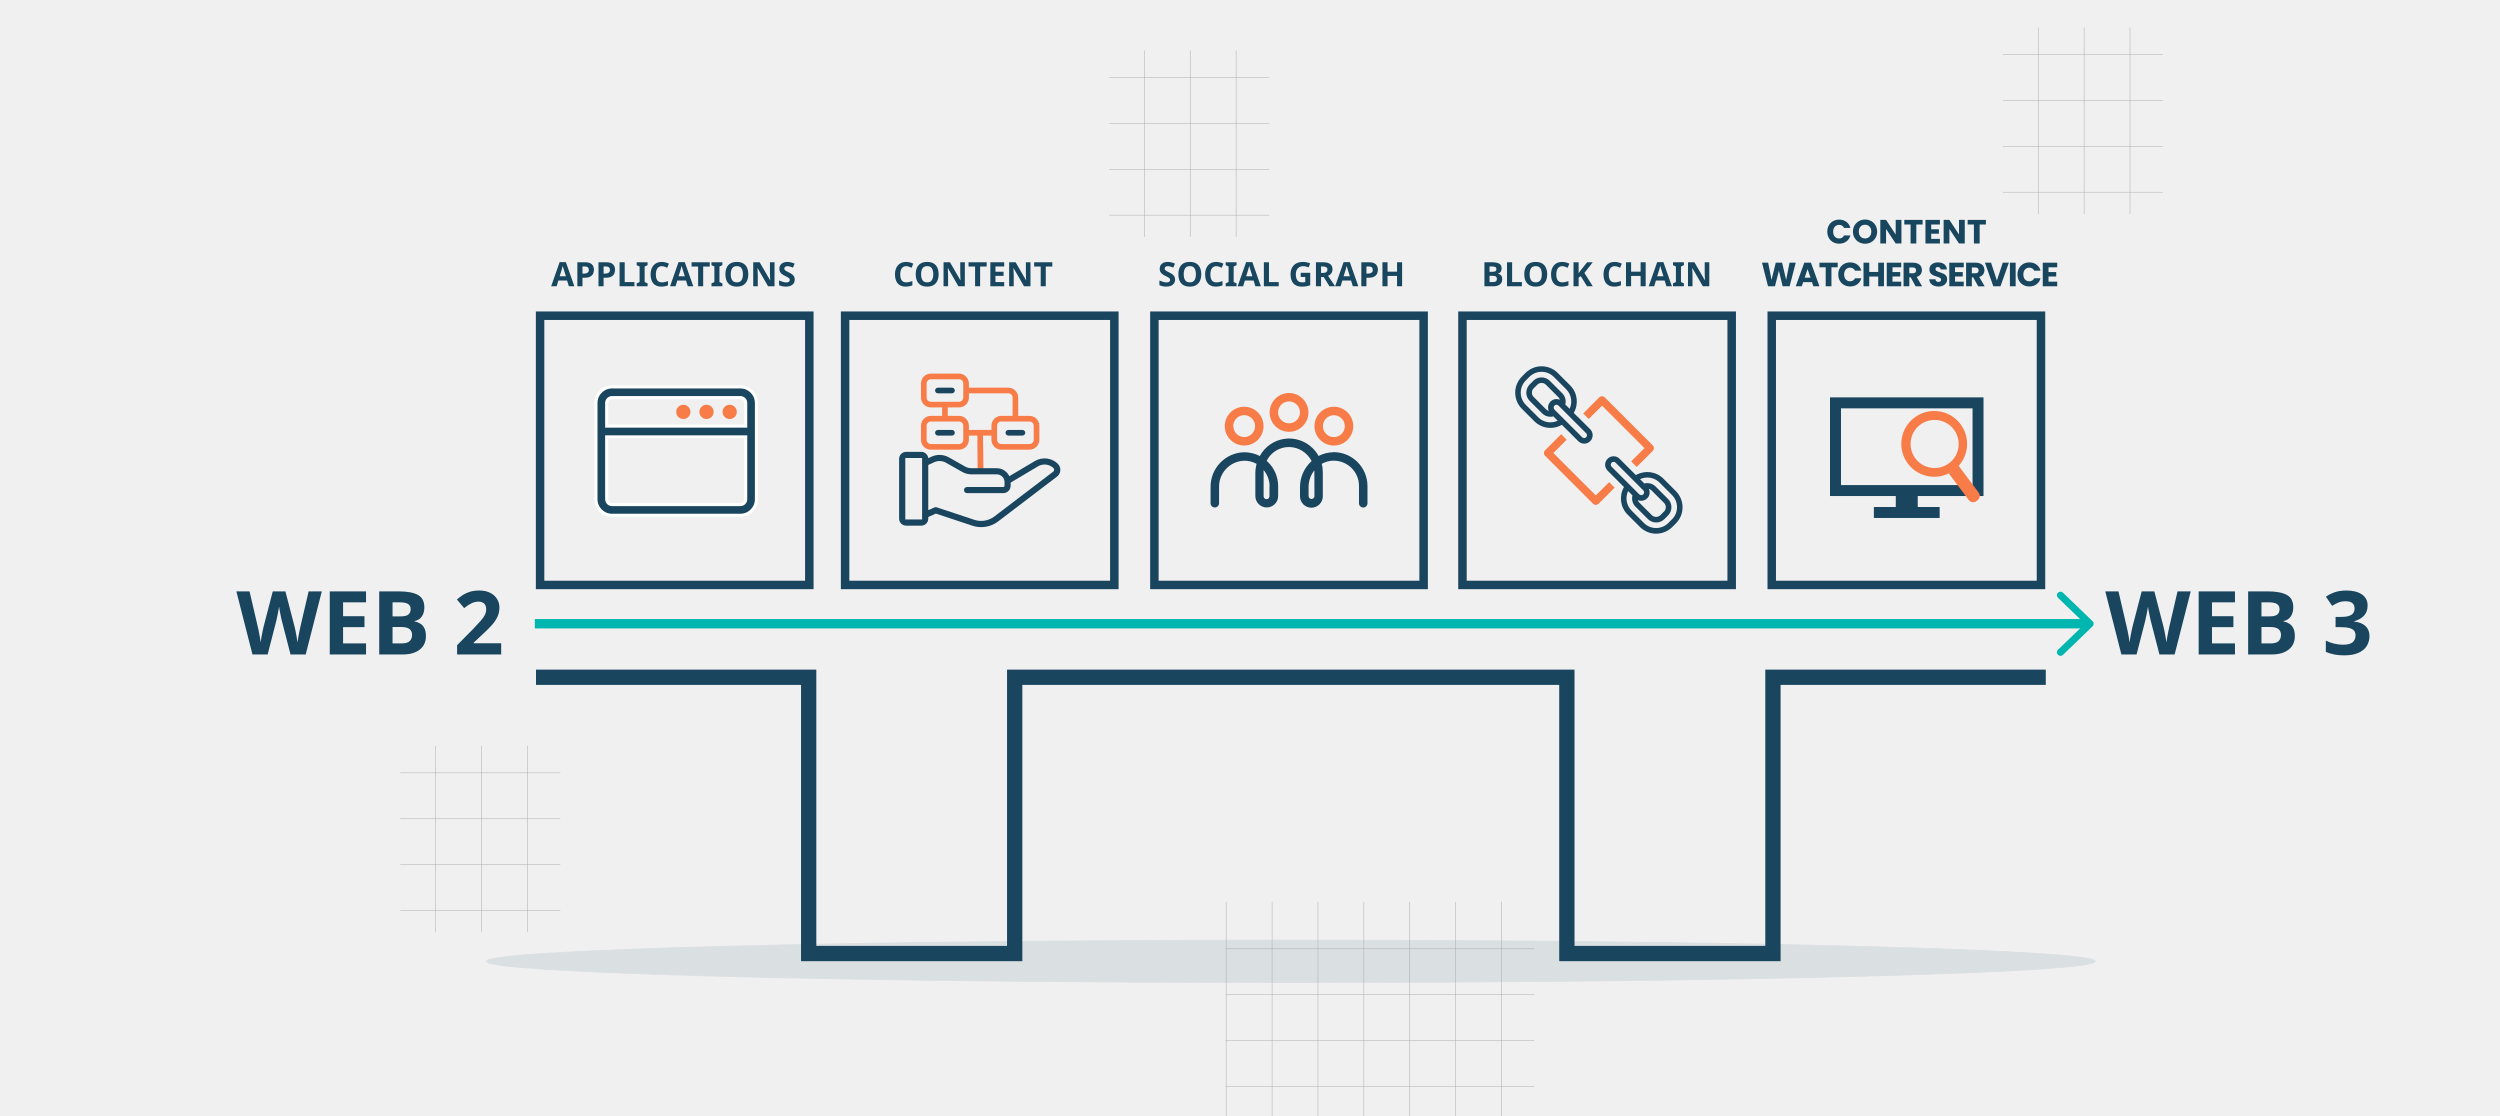
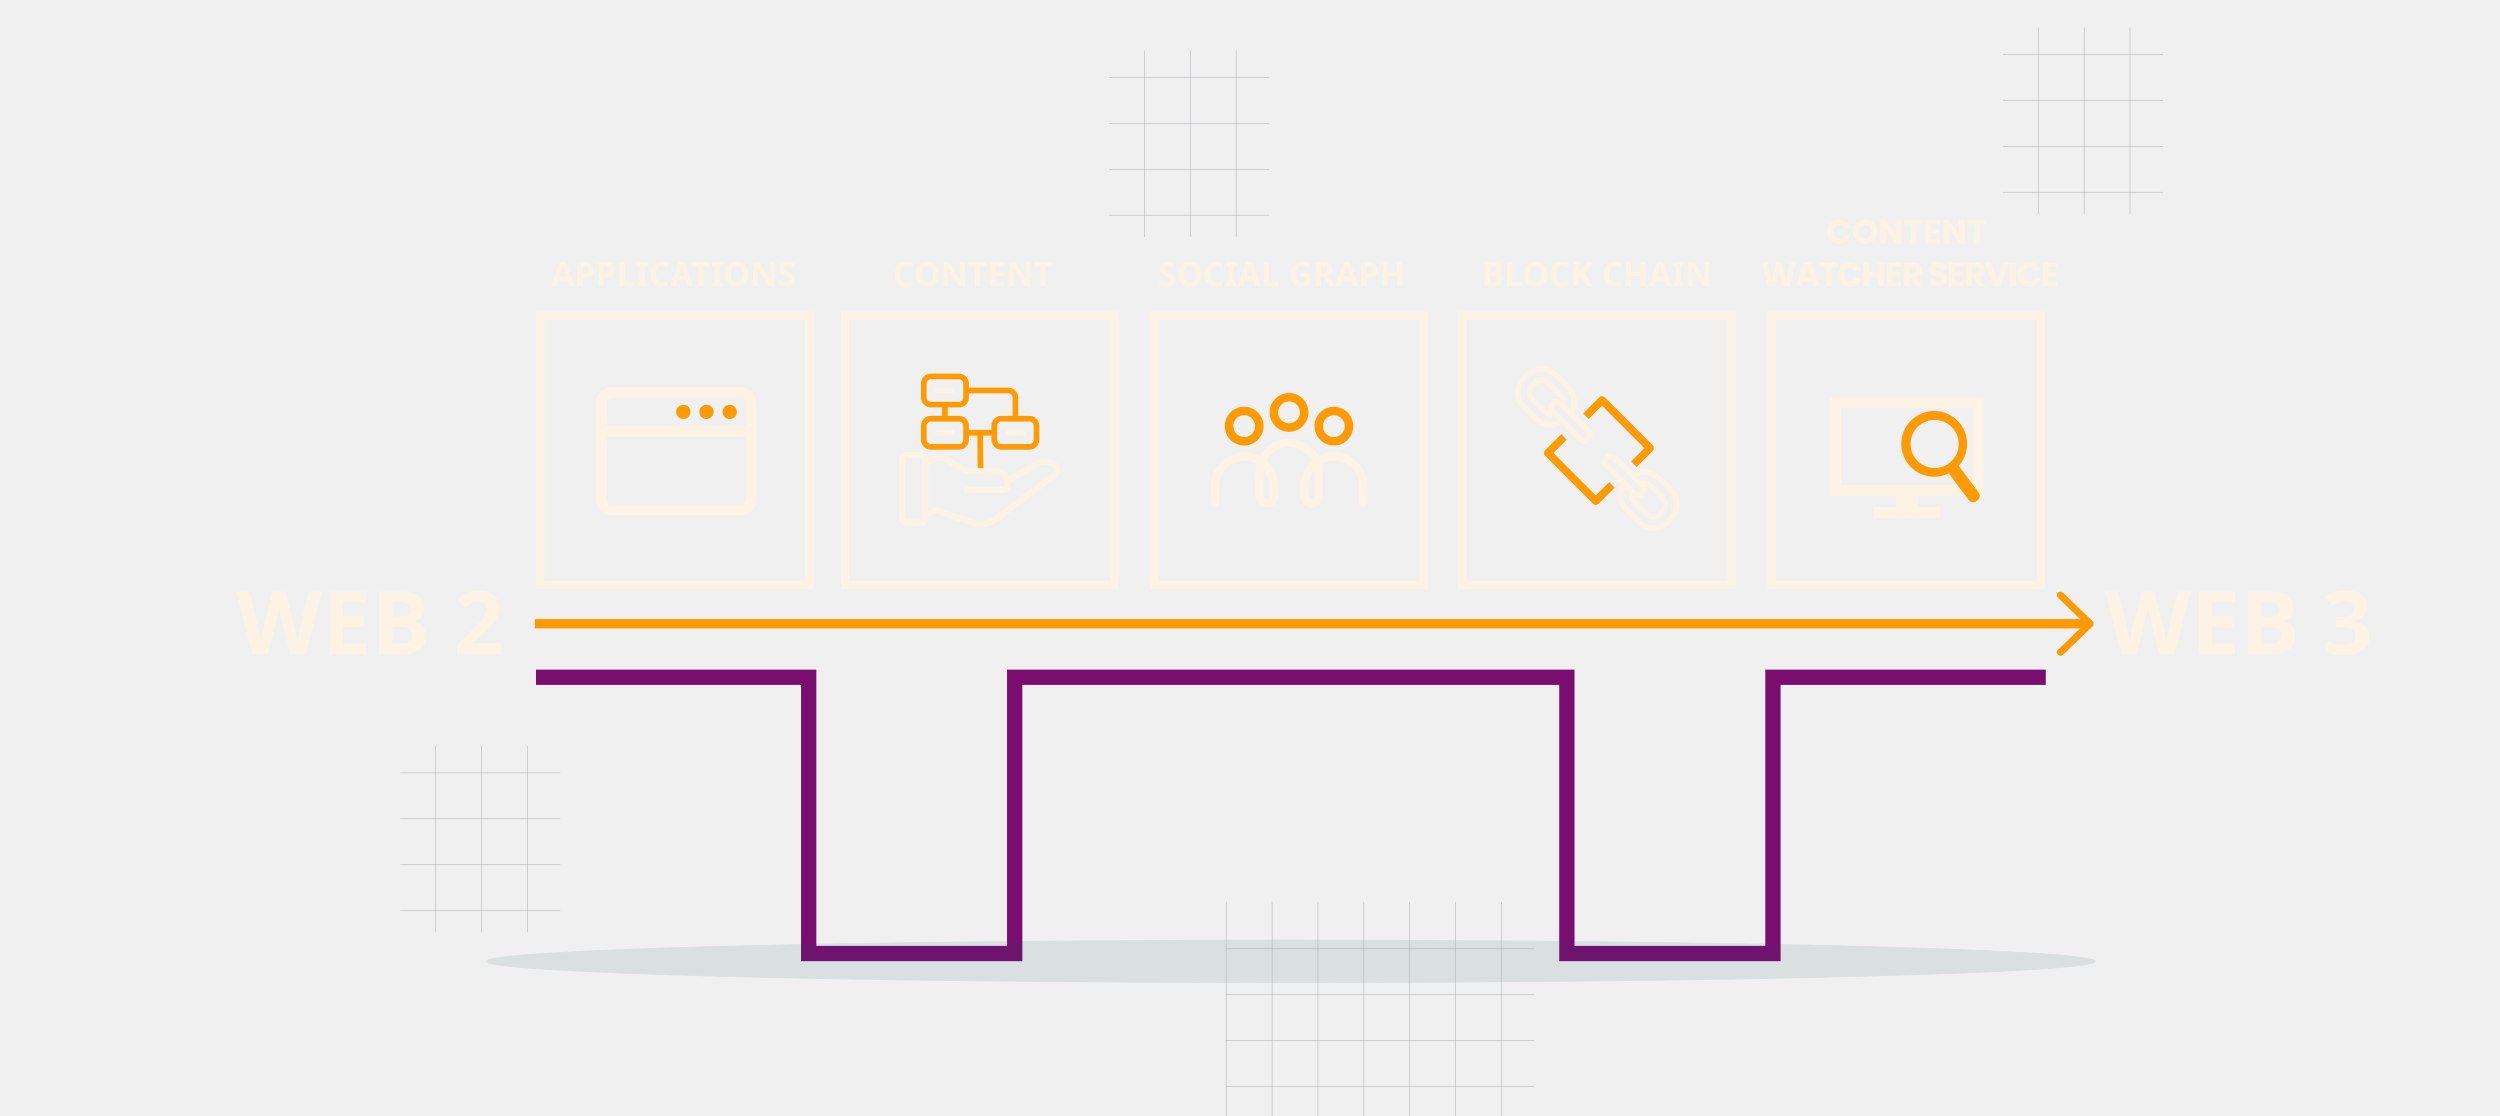
<svg xmlns="http://www.w3.org/2000/svg" viewBox="0 0 818 365">
-   <text fill="#18465e" font-family="Poppins-Bold, Poppins" font-size="11" font-weight="700" transform="translate(180.34 93.67)">
-     <tspan x="0" y="0">APPLICATIONS</tspan>
+   <style>.A,.H,.I{isolation:isolate}.M{fill:#fcf3e4}.N{opacity:.8}.O{fill:#a7a9ac}.P{font-family:Poppins-Bold,Poppins}.Q{font-weight:700}.R{fill:#ff9a02}.S{font-size:11px}</style>
+   <text class="A M P Q S">
+     <tspan x="180.34" y="93.67">APPLICATIONS</tspan>
+     <tspan x="292.2" y="93.67">CONTENT</tspan>
  </text>
-   <text fill="#18465e" font-family="Poppins-Bold, Poppins" font-size="11" font-weight="700" transform="translate(292.2 93.67)">
-     <tspan x="0" y="0">CONTENT</tspan>
+   <path d="M266.2 192.78h-90.87v-90.87h90.87v90.87zm-88.1-2.77h85.32v-85.32H178.1v85.32zm289.1 2.77h-90.87v-90.87h90.87v90.87zm-88.1-2.77h85.32v-85.32H379.1v85.32z" class="M" />
+   <path d="M428.12 134.94c0-2.57-1.55-4.89-3.92-5.87s-5.11-.44-6.92 1.38a6.35 6.35 0 0 0-1.38 6.92 6.34 6.34 0 0 0 5.87 3.92c3.51 0 6.35-2.85 6.35-6.35h0zm-9.93 0c0-1.45.87-2.75 2.21-3.31a3.57 3.57 0 0 1 4.67 4.67c-.55 1.34-1.86 2.21-3.31 2.21-1.97 0-3.57-1.61-3.58-3.58h.01zm18.19 10.85c2.58.02 4.91-1.51 5.91-3.89 1-2.37.47-5.11-1.34-6.94a6.35 6.35 0 1 0-4.56 10.83h-.01zm0-9.93a3.58 3.58 0 0 1 2.61 6.09c-1.02 1.04-2.56 1.35-3.91.8-1.34-.55-2.22-1.86-2.22-3.31a3.59 3.59 0 0 1 3.52-3.58h0zm-22.94 3.57c0-2.57-1.55-4.89-3.92-5.87s-5.11-.44-6.92 1.38a6.35 6.35 0 0 0-1.38 6.92c.98 2.37 3.3 3.92 5.87 3.92 3.51 0 6.35-2.85 6.35-6.35h0zm-9.93 0c0-1.45.87-2.75 2.21-3.31 1.34-.55 2.87-.25 3.9.78a3.57 3.57 0 0 1 .77 3.9c-.55 1.34-1.86 2.21-3.31 2.21a3.59 3.59 0 0 1-3.52-3.58h-.06.01z" class="R" />
+   <g class="M">
+     <path d="M436.18 147.98a10.56 10.56 0 0 0-4.74 1.22 10.65 10.65 0 0 0-1.93-2.55c-2.44-2.42-5.89-3.55-9.29-3.05s-6.37 2.58-8.01 5.6a11.21 11.21 0 0 0-5.27-1.22c-2.93.11-5.7 1.35-7.73 3.48-2.02 2.12-3.14 4.95-3.11 7.88v5.31c0 .77.62 1.39 1.39 1.39s1.39-.62 1.39-1.39v-5.31c-.07-4.59 3.53-8.39 8.12-8.59 1.46-.04 2.89.32 4.16 1.03a11.75 11.75 0 0 0-.41 3.06v7.47a3.73 3.73 0 1 0 7.46 0v-3.29c-.01-2.97-1.23-5.82-3.37-7.88l-.39-.36c1.18-2.36 3.42-4 6.02-4.41s5.24.46 7.09 2.33c.65.63 1.19 1.36 1.6 2.17-2.43 2.18-3.81 5.29-3.8 8.55v2.97h0a3.73 3.73 0 1 0 7.46 0v-7.85a10.79 10.79 0 0 0-.35-2.77 8.05 8.05 0 0 1 3.77-1.04 8.3 8.3 0 0 1 5.95 2.37c1.59 1.55 2.48 3.68 2.47 5.9v5.67c0 .77.62 1.39 1.39 1.39s1.39-.62 1.39-1.39v-5.63c0-2.97-1.19-5.81-3.31-7.9-2.11-2.09-4.97-3.24-7.94-3.2v.06-.02zm-20.81 11.1v3.29a.96.96 0 0 1-1.92 0v-8.56c1.24 1.46 1.94 3.3 1.96 5.22l-.04.06h0zm14.72 3.23a.96.96 0 0 1-1.92 0v-2.97a8.75 8.75 0 0 1 1.89-5.44v.62l.03 7.78h0z" />
+     <use href="#B" />
+     <use href="#B" x="-23.05" />
+     <use href="#B" x="-23.05" y="-13.83" />
+   </g>
+   <path d="M336.85 136.07h-3.69v-5.99c0-1.78-1.45-3.23-3.23-3.23h-12.91v-1.38c0-1.78-1.45-3.23-3.23-3.23h-9.22c-1.78 0-3.23 1.45-3.23 3.23v4.61c0 1.78 1.45 3.23 3.23 3.23h3.69v2.76h-3.69c-1.78 0-3.23 1.45-3.23 3.23v4.61c0 1.78 1.45 3.23 3.23 3.23h9.22c1.78 0 3.23-1.45 3.23-3.23v-1.38h2.77l.08 10.85h1.9l-.13-10.85h2.76v1.38c0 1.78 1.45 3.23 3.23 3.23h9.22c1.78 0 3.23-1.45 3.23-3.23v-4.61c0-1.78-1.45-3.23-3.23-3.23h0zm-21.67 3.23v4.61c0 .76-.62 1.38-1.38 1.38h-9.22c-.76 0-1.38-.62-1.38-1.38v-4.61c0-.76.62-1.38 1.38-1.38h9.22c.76 0 1.38.62 1.38 1.38zm0-9.22c0 .76-.62 1.38-1.38 1.38h-9.22c-.76 0-1.38-.62-1.38-1.38v-4.61c0-.76.62-1.38 1.38-1.38h9.22c.76 0 1.38.62 1.38 1.38v4.61zm-1.38 5.99h-3.69v-2.76h3.69c1.78 0 3.23-1.45 3.23-3.23v-1.38h12.91c.76 0 1.38.62 1.38 1.38v5.99h-3.69c-1.78 0-3.23 1.45-3.23 3.23v1.38h-7.38v-1.38c0-1.78-1.45-3.23-3.23-3.23h.01zm12.45 3.23c0-.76.62-1.38 1.38-1.38h9.22c.76 0 1.38.62 1.38 1.38v4.61c0 .76-.62 1.38-1.38 1.38h-9.22c-.76 0-1.38-.62-1.38-1.38v-4.61z" class="R" />
+   <path d="M346.08 151.7h0c-2.01-1.92-5.08-2.26-7.47-.85l-8.35 4.96-.13-.24c-.8-1.46-2.33-2.37-3.99-2.37h-8.26c-.73 0-1.46-.19-2.1-.55l-5.28-2.99a6.28 6.28 0 0 0-5.72-.23l-1.05.49-.07-.31c-.24-1.04-1.15-1.76-2.21-1.76h-4.98c-1.25 0-2.28 1.02-2.28 2.28v19.58c0 1.25 1.02 2.28 2.28 2.28h4.98c1.25 0 2.28-1.02 2.28-2.28v-.55l2.49-1.11 12 3.98c.91.3 1.86.45 2.8.45 1.97 0 3.94-.63 5.52-1.83l19.32-14.71a2.77 2.77 0 0 0 1.09-2.05c.04-.81-.27-1.6-.86-2.16v-.03zm-1.23 2.88l-.22-.27-19.32 14.71c-1.81 1.38-4.29 1.8-6.46 1.08l-12.37-4.11c-.11-.04-.21-.05-.32-.05a1.06 1.06 0 0 0-.42.09l-2.01.9v-14.79l1.91-.89c1.24-.58 2.69-.52 3.88.15l5.28 2.99a6.26 6.26 0 0 0 3.09.82h8.26c1.4 0 2.53 1.14 2.53 2.53v1.19c0 .23-.19.42-.42.42h-11.84c-.55 0-1.01.45-1.01 1s.45 1.01 1.01 1.01h11.83c1.34 0 2.43-1.09 2.43-2.43v-1.02l8.96-5.33c1.61-.96 3.69-.73 5.05.57.17.16.25.38.23.61-.01.2-.12.41-.29.54l.22.27h0zm-43.14-4.73v20.11h-5.5v-20.11h5.5zM366 192.78h-90.87v-90.87H366v90.87zm-88.1-2.77h85.32v-85.32H277.9v85.32zm391.3 2.77h-90.87v-90.87h90.87v90.87zm-88.1-2.77h85.32v-85.32H581.1v85.32zm-13.1 2.77h-90.87v-90.87H568v90.87zm-88.1-2.77h85.32v-85.32H479.9v85.32h0z" class="M" />
+   <g class="R">
+     <use href="#C" />
+     <path d="M225.92,134.77c0,1.29-1.04,2.33-2.33,2.33s-2.33-1.04-2.33-2.33,1.04-2.33,2.33-2.33,2.33,1.04,2.33,2.33Z" />
+     <use href="#C" x="7.58" />
+   </g>
+   <path d="M200.25 126.6a5.25 5.25 0 0 0-5.25 5.25v31.5a5.25 5.25 0 0 0 5.25 5.25h42a5.25 5.25 0 0 0 5.25-5.25v-31.5a5.25 5.25 0 0 0-5.25-5.25h-42zm-1.75 5.25c0-.97.78-1.75 1.75-1.75h42c.97 0 1.75.78 1.75 1.75v7.58h-45.5v-7.58zm45.5 11.08v20.42c0 .97-.78 1.75-1.75 1.75h-42c-.97 0-1.75-.78-1.75-1.75v-20.42H244z" fill-rule="evenodd" class="M" />
+   <path d="M508.26,148.23l4.35-4.35-1.81-1.81-5.25,5.26c-.24.24-.38.56-.38.9s.14.66.38.9l15.69,15.69c.24.24.57.38.91.38s.66-.14.91-.38l5.25-5.25-1.81-1.81-4.35,4.35-13.88-13.88h0Z" class="R" />
+   <path d="M516.35 136.53h0l-1.42-1.42c1.65-2.85 1.27-6.57-1.17-9.01l-4.07-4.07a7.47 7.47 0 0 0-10.55 0l-1.18 1.18a7.47 7.47 0 0 0 0 10.55l4.07 4.07c1.45 1.45 3.37 2.18 5.28 2.18 1.29 0 2.58-.34 3.74-1.01l1.42 1.42h0l1.44 1.43.37.37 2.13 2.13a2.74 2.74 0 1 0 3.9-3.9l-2.13-2.13-1.8-1.81-.03.02zm-13.04 0l-4.07-4.07a5.64 5.64 0 0 1 0-7.97l1.18-1.18c1.1-1.1 2.54-1.65 3.99-1.65s2.89.55 3.99 1.65l4.07 4.07c1.72 1.72 2.09 4.28 1.11 6.37l-1.42-1.41a3.91 3.91 0 0 0 .13-.97c0-1.02-.4-1.98-1.12-2.7l-4.07-4.07a3.82 3.82 0 0 0-5.4 0l-1.18 1.18a3.82 3.82 0 0 0 0 5.4l4.07 4.07c.74.74 1.72 1.12 2.7 1.12.33 0 .65-.05.97-.13l1.42 1.42c-2.09.97-4.65.61-6.37-1.11v-.02zm3.44-2.08a1.99 1.99 0 0 1-.86-.5l-4.07-4.07a1.99 1.99 0 0 1 0-2.82l1.18-1.18c.39-.39.9-.58 1.41-.58s1.02.19 1.41.58l4.07 4.07c.24.24.41.54.5.86a2.76 2.76 0 0 0-3.06.57 2.74 2.74 0 0 0-.81 1.95c0 .39.08.76.23 1.11h0zm12.24 7.3c.17.18.27.41.27.66s-.1.48-.27.66a.95.95 0 0 1-1.31 0l-9.06-9.06c-.17-.17-.27-.41-.27-.65s.1-.48.27-.66a.93.93 0 0 1 1.31 0l9.06 9.06h0zm9.95 15.25h0l1.42 1.42c-1.65 2.85-1.27 6.57 1.17 9.01l4.07 4.07a7.47 7.47 0 0 0 10.55 0l1.18-1.18a7.47 7.47 0 0 0 0-10.55l-4.07-4.07c-1.45-1.45-3.37-2.18-5.28-2.18-1.29 0-2.58.34-3.74 1.01l-1.42-1.42h0l-1.44-1.43-.37-.37-2.13-2.13a2.74 2.74 0 1 0-3.9 3.9l2.13 2.13 1.8 1.81.03-.02zm13.04 0l4.07 4.07a5.64 5.64 0 0 1 0 7.97l-1.18 1.18c-1.1 1.1-2.54 1.65-3.99 1.65s-2.89-.55-3.99-1.65l-4.07-4.07c-1.72-1.72-2.09-4.28-1.11-6.37l1.42 1.41a3.91 3.91 0 0 0-.13.97c0 1.02.4 1.98 1.12 2.7l4.07 4.07a3.82 3.82 0 0 0 5.4 0l1.18-1.18a3.82 3.82 0 0 0 0-5.4l-4.07-4.07c-.74-.74-1.72-1.12-2.7-1.12-.33 0-.65.05-.97.13l-1.42-1.42c2.09-.97 4.65-.61 6.37 1.11v.02zm-3.44 2.08a1.99 1.99 0 0 1 .86.5l4.07 4.07a1.99 1.99 0 0 1 0 2.82l-1.18 1.18c-.39.39-.9.58-1.41.58s-1.02-.19-1.41-.58l-4.07-4.07c-.24-.24-.41-.54-.5-.86a2.76 2.76 0 0 0 3.06-.57 2.74 2.74 0 0 0 .81-1.95c0-.39-.08-.76-.23-1.11h0zm-12.24-7.3c-.17-.18-.27-.41-.27-.66s.1-.48.27-.66a.95.95 0 0 1 1.31 0l9.06 9.06c.17.17.27.41.27.65s-.1.48-.27.66a.93.93 0 0 1-1.31 0l-9.06-9.06h0z" class="M" />
+   <g class="R">
+     <path d="M538.07 146.62l-4.35 4.35 1.81 1.81 5.25-5.26c.24-.24.38-.56.38-.9s-.14-.66-.38-.9l-15.69-15.69c-.24-.24-.57-.38-.91-.38s-.66.14-.91.38l-5.25 5.25 1.81 1.81 4.35-4.35 13.88 13.88h0zM675 193.92c-.46-.45-1.2-.43-1.65.03s-.43 1.2.03 1.65l7.61 7.33h-11.03v2.33h11.03l-7.61 7.33a1.15 1.15 0 0 0-.36.84c0 .31.11.58.33.81.45.46 1.19.48 1.65.03l9.69-9.33c.23-.22.36-.52.36-.84s-.13-.62-.36-.84l-9.69-9.33h0z" />
+     <path d="M175 202.56h507v3.06H175z" />
+   </g>
+   <path d="M175.38 221.6h89.22V312h67.41v-90.4h180.67V312h67.43v-90.4h89.27" fill="none" stroke-miterlimit="10" stroke="#790e70" stroke-width="5" />
+   <ellipse class="H" cx="422.38" cy="314.55" rx="263.24" ry="6.94" fill="#19455e" opacity=".1" stroke="#19455e" stroke-width=".25" />
+   <path d="M598.78 130.02v32.28h21.52v3.59h-7.17v3.59h21.52v-3.59h-7.17v-3.59H649v-32.28h-50.22zm3.59 3.59h43.05v25.11h-43.05v-25.11z" class="M" />
+   <g class="R">
+     <path d="M640.85,152.4l6.56,8.76c.6.8.43,1.93-.36,2.53l-.36.27c-.8.6-1.93.43-2.53-.36l-6.51-8.7" />
+     <path d="M622.35 142.96c1.26-5.81 6.99-9.5 12.8-8.24s9.5 6.99 8.24 12.8-6.99 9.5-12.8 8.24-9.5-6.99-8.24-12.8zm8.99 10c4.25.92 8.44-1.77 9.36-6.02s-1.77-8.44-6.02-9.36-8.44 1.77-9.36 6.02 1.77 8.44 6.02 9.36z" />
+   </g>
+   <text class="A M P Q S">
+     <tspan x="378.86" y="93.67">SOCIAL GRAPH</tspan>
+     <tspan x="484.72" y="93.67">BLOCK CHAIN</tspan>
  </text>
-   <path d="m266.2 192.78h-90.87v-90.87h90.87zm-88.1-2.77h85.32v-85.32h-85.32z" fill="#19455e" />
-   <path d="m467.2 192.78h-90.87v-90.87h90.87zm-88.1-2.77h85.32v-85.32h-85.32z" fill="#19455e" />
-   <path d="m428.12 134.94c0-2.57-1.55-4.89-3.92-5.87s-5.11-.44-6.92 1.38c-1.82 1.82-2.36 4.55-1.38 6.92.98 2.38 3.3 3.92 5.87 3.92 3.51 0 6.35-2.85 6.35-6.35zm-9.93 0c0-1.45.87-2.75 2.21-3.31s2.88-.25 3.9.77 1.33 2.56.77 3.9c-.55 1.34-1.86 2.21-3.31 2.21-1.97 0-3.57-1.61-3.58-3.58z" fill="#f77c47" />
-   <path d="m436.38 145.79c2.58.02 4.91-1.51 5.91-3.89 1-2.37.47-5.11-1.34-6.94s-4.55-2.38-6.93-1.4-3.93 3.3-3.93 5.88c0 3.49 2.81 6.32 6.3 6.35zm0-9.93c1.46-.02 2.77.83 3.35 2.17.57 1.34.28 2.88-.74 3.92s-2.56 1.35-3.91.8c-1.34-.55-2.22-1.86-2.22-3.31 0-1.95 1.57-3.54 3.52-3.58z" fill="#f77c47" />
-   <path d="m413.44 139.43c0-2.57-1.55-4.89-3.92-5.87s-5.11-.44-6.92 1.38c-1.82 1.82-2.36 4.55-1.38 6.92s3.3 3.92 5.87 3.92c3.51 0 6.35-2.85 6.35-6.35zm-9.93 0c0-1.45.87-2.75 2.21-3.31 1.34-.55 2.87-.25 3.9.78 1.02 1.02 1.33 2.56.77 3.9-.55 1.34-1.86 2.21-3.31 2.21-1.95-.04-3.52-1.63-3.52-3.58h-.06z" fill="#f77c47" />
-   <path d="m436.18 147.98c-1.66.03-3.28.45-4.74 1.22-.51-.94-1.16-1.8-1.93-2.55-2.44-2.42-5.89-3.55-9.29-3.05s-6.37 2.58-8.01 5.6c-1.63-.83-3.44-1.25-5.27-1.22-2.93.11-5.7 1.35-7.73 3.48-2.02 2.12-3.14 4.95-3.11 7.88v5.31c0 .77.62 1.39 1.39 1.39s1.39-.62 1.39-1.39v-5.31c-.07-4.59 3.53-8.39 8.12-8.59 1.46-.04 2.89.32 4.16 1.03-.27 1-.41 2.03-.41 3.06v7.47c0 2.06 1.67 3.73 3.73 3.73s3.73-1.67 3.73-3.73v-3.29c-.01-2.97-1.23-5.82-3.37-7.88l-.39-.36c1.18-2.36 3.42-4 6.02-4.41s5.24.46 7.09 2.33c.65.63 1.19 1.36 1.6 2.17-2.43 2.18-3.81 5.29-3.8 8.55v2.97c0 2.06 1.67 3.73 3.73 3.73s3.73-1.67 3.73-3.73v-7.85c0-.93-.11-1.87-.35-2.77 1.15-.65 2.45-1.01 3.77-1.04 2.22-.04 4.37.82 5.95 2.37 1.59 1.55 2.48 3.68 2.47 5.9v5.67c0 .77.62 1.39 1.39 1.39s1.39-.62 1.39-1.39v-5.63c0-2.97-1.19-5.81-3.31-7.9-2.11-2.09-4.97-3.24-7.94-3.2v.06zm-20.81 11.1v3.29c0 .53-.43.96-.96.96s-.96-.43-.96-.96v-8.56c1.24 1.46 1.94 3.3 1.96 5.22l-.04.06zm14.72 3.23c0 .53-.43.96-.96.96s-.96-.43-.96-.96v-2.97c0-1.97.66-3.89 1.89-5.44v.62l.03 7.78z" fill="#19455e" />
-   <path d="m295.86 150.2h6.19v20.8h-6.19z" fill="none" />
-   <path d="m324.75 139.3c0-1.59 1.29-2.88 2.88-2.88h4.03v-6.34c0-.95-.77-1.73-1.73-1.73h-13.25v1.73c0 1.59-1.29 2.88-2.88 2.88h-4.03v3.46h4.03c1.59 0 2.88 1.29 2.88 2.88v1.73h8.07z" fill="none" />
-   <path d="m325.9 139.3v4.61c0 .95.77 1.73 1.73 1.73h9.22c.95 0 1.73-.77 1.73-1.73v-4.61c0-.95-.77-1.73-1.73-1.73h-9.22c-.95 0-1.73.77-1.73 1.73zm4.03 1.73h4.61c.32 0 .58.26.58.58s-.26.58-.58.58h-4.61c-.32 0-.58-.26-.58-.58s.26-.58.58-.58z" fill="none" />
-   <path d="m313.8 137.57h-9.22c-.95 0-1.73.77-1.73 1.73v4.61c0 .95.77 1.73 1.73 1.73h9.22c.95 0 1.73-.77 1.73-1.73v-4.61c0-.95-.77-1.73-1.73-1.73zm-2.31 4.61h-4.61c-.32 0-.58-.26-.58-.58s.26-.58.58-.58h4.61c.32 0 .58.26.58.58s-.26.58-.58.58z" fill="none" />
-   <path d="m315.52 130.07v-4.61c0-.95-.77-1.73-1.73-1.73h-9.22c-.95 0-1.73.77-1.73 1.73v4.61c0 .95.77 1.73 1.73 1.73h9.22c.95 0 1.73-.77 1.73-1.73zm-4.03-1.73h-4.61c-.32 0-.58-.26-.58-.58s.26-.58.58-.58h4.61c.32 0 .58.26.58.58s-.26.58-.58.58z" fill="none" />
-   <path d="m334.54 140.68h-4.61c-.51 0-.92.41-.92.92s.41.92.92.92h4.61c.51 0 .92-.41.92-.92s-.41-.92-.92-.92z" fill="#19455e" />
-   <path d="m311.49 140.68h-4.61c-.51 0-.92.41-.92.92s.41.92.92.92h4.61c.51 0 .92-.41.92-.92s-.41-.92-.92-.92z" fill="#19455e" />
-   <path d="m311.49 126.85h-4.61c-.51 0-.92.41-.92.92s.41.92.92.92h4.61c.51 0 .92-.41.92-.92s-.41-.92-.92-.92z" fill="#19455e" />
-   <path d="m336.85 136.07h-3.69v-5.99c0-1.78-1.45-3.23-3.23-3.23h-12.91v-1.38c0-1.78-1.45-3.23-3.23-3.23h-9.22c-1.78 0-3.23 1.45-3.23 3.23v4.61c0 1.78 1.45 3.23 3.23 3.23h3.69v2.76h-3.69c-1.78 0-3.23 1.45-3.23 3.23v4.61c0 1.78 1.45 3.23 3.23 3.23h9.22c1.78 0 3.23-1.45 3.23-3.23v-1.38h2.77l.08 10.85h1.9l-.13-10.85h2.76v1.38c0 1.78 1.45 3.23 3.23 3.23h9.22c1.78 0 3.23-1.45 3.23-3.23v-4.61c0-1.78-1.45-3.23-3.23-3.23zm-21.67 3.23v4.61c0 .76-.62 1.38-1.38 1.38h-9.22c-.76 0-1.38-.62-1.38-1.38v-4.61c0-.76.62-1.38 1.38-1.38h9.22c.76 0 1.38.62 1.38 1.38zm0-9.22c0 .76-.62 1.38-1.38 1.38h-9.22c-.76 0-1.38-.62-1.38-1.38v-4.61c0-.76.62-1.38 1.38-1.38h9.22c.76 0 1.38.62 1.38 1.38zm-1.38 5.99h-3.69v-2.76h3.69c1.78 0 3.23-1.45 3.23-3.23v-1.38h12.91c.76 0 1.38.62 1.38 1.38v5.99h-3.69c-1.78 0-3.23 1.45-3.23 3.23v1.38h-7.38v-1.38c0-1.78-1.45-3.23-3.23-3.23zm12.45 3.23c0-.76.62-1.38 1.38-1.38h9.22c.76 0 1.38.62 1.38 1.38v4.61c0 .76-.62 1.38-1.38 1.38h-9.22c-.76 0-1.38-.62-1.38-1.38z" fill="#f77c47" />
-   <path d="m346.08 151.7c-2.01-1.92-5.08-2.26-7.47-.85l-8.35 4.96-.13-.24c-.8-1.46-2.33-2.37-3.99-2.37h-8.26c-.73 0-1.46-.19-2.1-.55l-5.28-2.99c-1.76-.99-3.9-1.08-5.72-.23l-1.05.49-.07-.31c-.24-1.04-1.15-1.76-2.21-1.76h-4.98c-1.25 0-2.28 1.02-2.28 2.28v19.58c0 1.25 1.02 2.28 2.28 2.28h4.98c1.25 0 2.28-1.02 2.28-2.28v-.55l2.49-1.11 12 3.98c.91.3 1.86.45 2.8.45 1.97 0 3.94-.63 5.52-1.83l19.32-14.71c.65-.49 1.04-1.24 1.09-2.05.04-.81-.27-1.6-.86-2.16zm-1.23 2.88-.22-.27-19.32 14.71c-1.81 1.38-4.29 1.8-6.46 1.08l-12.37-4.11c-.11-.04-.21-.05-.32-.05-.14 0-.28.03-.42.09l-2.01.9v-14.79l1.91-.89c1.24-.58 2.69-.52 3.88.15l5.28 2.99c.93.53 2 .82 3.09.82h8.26c1.4 0 2.53 1.14 2.53 2.53v1.19c0 .23-.19.42-.42.42h-11.84c-.55 0-1.01.45-1.01 1s.45 1.01 1.01 1.01h11.83c1.34 0 2.43-1.09 2.43-2.43v-1.02l8.96-5.33c1.61-.96 3.69-.73 5.05.57.17.16.25.38.23.61-.01.2-.12.41-.29.54l.22.27zm-43.14-4.73v20.11h-5.5v-20.11z" fill="#19455e" />
-   <path d="m366 192.78h-90.87v-90.87h90.87zm-88.1-2.77h85.32v-85.32h-85.32z" fill="#19455e" />
-   <path d="m669.2 192.78h-90.87v-90.87h90.87zm-88.1-2.77h85.32v-85.32h-85.32z" fill="#19455e" />
-   <path d="m568 192.78h-90.87v-90.87h90.87zm-88.1-2.77h85.32v-85.32h-85.32z" fill="#19455e" />
-   <path d="m231.17 137.1c1.29 0 2.33-1.04 2.33-2.33s-1.04-2.33-2.33-2.33-2.33 1.04-2.33 2.33 1.04 2.33 2.33 2.33z" fill="#f77c47" />
-   <path d="m225.92 134.77c0 1.29-1.04 2.33-2.33 2.33s-2.33-1.04-2.33-2.33 1.04-2.33 2.33-2.33 2.33 1.04 2.33 2.33z" fill="#f77c47" />
-   <path d="m238.75 137.1c1.29 0 2.33-1.04 2.33-2.33s-1.04-2.33-2.33-2.33-2.33 1.04-2.33 2.33 1.04 2.33 2.33 2.33z" fill="#f77c47" />
-   <path d="m200.25 126.6c-2.9 0-5.25 2.35-5.25 5.25v31.5c0 2.9 2.35 5.25 5.25 5.25h42c2.9 0 5.25-2.35 5.25-5.25v-31.5c0-2.9-2.35-5.25-5.25-5.25zm-1.75 5.25c0-.97.78-1.75 1.75-1.75h42c.97 0 1.75.78 1.75 1.75v7.58h-45.5zm45.5 11.08v20.42c0 .97-.78 1.75-1.75 1.75h-42c-.97 0-1.75-.78-1.75-1.75v-20.42z" fill="#19455e" fill-rule="evenodd" stroke="#fff" stroke-miterlimit="10" />
-   <path d="m508.26 148.23 4.35-4.35-1.81-1.81-5.25 5.26c-.24.24-.38.56-.38.9s.14.66.38.9l15.69 15.69c.24.24.57.38.91.38s.66-.14.91-.38l5.25-5.25-1.81-1.81-4.35 4.35-13.88-13.88z" fill="#f77c47" />
-   <path d="m510.38 130.84c-.09-.32-.25-.62-.5-.86l-4.07-4.07c-.39-.39-.9-.58-1.41-.58s-1.02.19-1.41.58l-1.18 1.18c-.78.78-.78 2.04 0 2.82l4.07 4.07c.25.25.55.41.86.5-.15-.35-.23-.72-.23-1.11 0-.74.29-1.43.81-1.95.83-.83 2.05-1.01 3.06-.57z" fill="none" />
-   <path d="m507.3 136.37c-.98 0-1.95-.37-2.7-1.12l-4.07-4.07c-1.49-1.49-1.49-3.91 0-5.4l1.18-1.18c1.49-1.49 3.91-1.49 5.4 0l4.07 4.07c.72.72 1.12 1.68 1.12 2.7 0 .33-.05.66-.13.97l1.42 1.41c.97-2.09.61-4.65-1.11-6.37l-4.07-4.07c-1.1-1.1-2.54-1.65-3.99-1.65s-2.89.55-3.99 1.65l-1.18 1.18c-2.2 2.2-2.2 5.78 0 7.97l4.07 4.07c1.72 1.72 4.28 2.09 6.37 1.11l-1.42-1.42c-.32.08-.64.13-.97.13z" fill="none" />
-   <path d="m537.68 161.76c.36-.36.36-.95 0-1.31l-9.06-9.06c-.17-.17-.41-.27-.65-.27s-.48.1-.66.27c-.18.18-.27.41-.27.66s.1.48.27.66l9.06 9.06c.36.36.95.36 1.31 0z" fill="none" />
-   <path d="m508.62 132.7c-.18.18-.27.41-.27.66s.1.48.27.65l9.06 9.06c.35.35.96.35 1.31 0 .18-.18.27-.41.27-.66s-.1-.48-.27-.66l-9.06-9.06c-.36-.36-.95-.36-1.31 0z" fill="none" />
-   <path d="m547.05 161.98-4.07-4.07c-1.06-1.06-2.48-1.65-3.99-1.65-.84 0-1.65.19-2.39.53l1.42 1.42c.31-.08.64-.13.97-.13 1.02 0 1.98.4 2.7 1.12l4.07 4.07c1.49 1.49 1.49 3.91 0 5.4l-1.18 1.18c-.72.72-1.68 1.12-2.7 1.12-1.02 0-1.98-.4-2.7-1.12l-4.07-4.07c-.99-.99-1.32-2.4-.99-3.67l-1.42-1.42c-.97 2.09-.61 4.65 1.11 6.37l4.07 4.07c2.2 2.2 5.77 2.2 7.97 0l1.18-1.18c1.06-1.06 1.65-2.48 1.65-3.99s-.59-2.92-1.65-3.99z" fill="none" />
-   <path d="m537.03 163.86c-.38 0-.76-.08-1.11-.24.09.32.25.62.5.86l4.07 4.07c.38.37.87.58 1.41.58.53 0 1.03-.21 1.41-.58l1.18-1.18c.78-.78.78-2.04 0-2.82l-4.07-4.07c-.24-.24-.54-.41-.86-.5.44 1.01.26 2.23-.57 3.06-.54.54-1.24.8-1.95.8z" fill="none" />
-   <path d="m516.35 136.53s-1.42-1.42-1.42-1.42c1.65-2.85 1.27-6.57-1.17-9.01l-4.07-4.07c-2.91-2.91-7.64-2.91-10.55 0l-1.18 1.18c-2.91 2.91-2.91 7.64 0 10.55l4.07 4.07c1.45 1.45 3.37 2.18 5.28 2.18 1.29 0 2.58-.34 3.74-1.01l1.42 1.42s1.44 1.43 1.44 1.43l.37.37 2.13 2.13c.52.52 1.21.81 1.95.81s1.43-.29 1.95-.81.81-1.21.81-1.95-.29-1.43-.81-1.95l-2.13-2.13-1.8-1.81zm-13.04 0-4.07-4.07c-2.2-2.2-2.2-5.77 0-7.97l1.18-1.18c1.1-1.1 2.54-1.65 3.99-1.65s2.89.55 3.99 1.65l4.07 4.07c1.72 1.72 2.09 4.28 1.11 6.37l-1.42-1.41c.08-.31.13-.64.13-.97 0-1.02-.4-1.98-1.12-2.7l-4.07-4.07c-1.49-1.49-3.91-1.49-5.4 0l-1.18 1.18c-1.49 1.49-1.49 3.91 0 5.4l4.07 4.07c.74.74 1.72 1.12 2.7 1.12.33 0 .65-.05.97-.13l1.42 1.42c-2.09.97-4.65.61-6.37-1.11zm3.44-2.08c-.31-.09-.61-.25-.86-.5l-4.07-4.07c-.78-.78-.78-2.04 0-2.82l1.18-1.18c.39-.39.9-.58 1.41-.58s1.02.19 1.41.58l4.07 4.07c.24.24.41.54.5.86-1.01-.44-2.23-.26-3.06.57-.52.52-.81 1.21-.81 1.95 0 .39.08.76.23 1.11zm12.24 7.3c.17.18.27.41.27.66s-.1.48-.27.66c-.35.35-.96.35-1.31 0l-9.06-9.06c-.17-.17-.27-.41-.27-.65s.1-.48.27-.66c.36-.36.95-.36 1.31 0l9.06 9.06z" fill="#19455e" />
-   <path d="m537.03 163.86c-.38 0-.76-.08-1.11-.24.09.32.25.62.5.86l4.07 4.07c.38.37.87.58 1.41.58.53 0 1.03-.21 1.41-.58l1.18-1.18c.78-.78.78-2.04 0-2.82l-4.07-4.07c-.24-.24-.54-.41-.86-.5.44 1.01.26 2.23-.57 3.06-.54.54-1.24.8-1.95.8z" fill="none" />
-   <path d="m537.68 161.76c.36-.36.36-.95 0-1.31l-9.06-9.06c-.17-.17-.41-.27-.65-.27s-.48.1-.66.27c-.18.18-.27.41-.27.66s.1.48.27.66l9.06 9.06c.36.36.95.36 1.31 0z" fill="none" />
-   <path d="m547.05 161.98-4.07-4.07c-1.06-1.06-2.48-1.65-3.99-1.65-.84 0-1.65.19-2.39.53l1.42 1.42c.31-.08.64-.13.97-.13 1.02 0 1.98.4 2.7 1.12l4.07 4.07c1.49 1.49 1.49 3.91 0 5.4l-1.18 1.18c-.72.72-1.68 1.12-2.7 1.12-1.02 0-1.98-.4-2.7-1.12l-4.07-4.07c-.99-.99-1.32-2.4-.99-3.67l-1.42-1.42c-.97 2.09-.61 4.65 1.11 6.37l4.07 4.07c2.2 2.2 5.77 2.2 7.97 0l1.18-1.18c1.06-1.06 1.65-2.48 1.65-3.99s-.59-2.92-1.65-3.99z" fill="none" />
-   <path d="m548.34 160.69-4.07-4.07c-2.44-2.44-6.16-2.82-9.01-1.17l-1.42-1.42-3.93-3.93c-.52-.52-1.21-.81-1.95-.81s-1.43.29-1.95.81-.81 1.21-.81 1.95.29 1.43.81 1.95l2.13 2.13.41.41 1.4 1.4s1.42 1.42 1.42 1.42c-1.65 2.85-1.27 6.57 1.17 9.01l4.07 4.07c1.46 1.45 3.37 2.18 5.28 2.18s3.82-.73 5.28-2.18l1.18-1.18c1.41-1.41 2.18-3.28 2.18-5.28s-.78-3.87-2.18-5.28zm-21.03-7.99c-.17-.17-.27-.41-.27-.66s.1-.48.27-.66c.17-.17.41-.27.66-.27s.48.1.65.27l9.06 9.06c.36.36.36.95 0 1.31s-.95.36-1.31 0m3.17-1.77c.32.09.62.25.86.5l4.07 4.07c.78.78.78 2.04 0 2.82l-1.18 1.18c-.38.37-.88.58-1.41.58-.53 0-1.03-.21-1.41-.58l-4.07-4.07c-.25-.25-.41-.55-.5-.86.35.16.73.24 1.11.24.7 0 1.41-.27 1.95-.8.83-.83 1.01-2.05.57-3.06zm7.51 9.96-1.18 1.18c-2.2 2.2-5.77 2.2-7.97 0l-4.07-4.07c-1.72-1.72-2.09-4.28-1.11-6.37l1.42 1.42c-.33 1.27 0 2.68.99 3.67l4.07 4.07c.72.72 1.68 1.12 2.7 1.12 1.02 0 1.98-.4 2.7-1.12l1.18-1.18c1.49-1.49 1.49-3.91 0-5.4l-4.07-4.07c-.72-.72-1.68-1.12-2.7-1.12-.33 0-.66.05-.97.13l-1.42-1.42c.74-.34 1.55-.53 2.39-.53 1.51 0 2.92.59 3.99 1.65l4.07 4.07c1.06 1.06 1.65 2.48 1.65 3.99s-.59 2.92-1.65 3.99z" fill="#19455e" />
-   <path d="m538.07 146.62-4.35 4.35 1.81 1.81 5.25-5.26c.24-.24.38-.56.38-.9s-.14-.66-.38-.9l-15.69-15.69c-.24-.24-.57-.38-.91-.38s-.66.14-.91.38l-5.25 5.25 1.81 1.81 4.35-4.35 13.88 13.88z" fill="#f77c47" />
-   <path d="m675 193.92c-.46-.45-1.2-.43-1.65.03s-.43 1.2.03 1.65l7.61 7.33h-11.03v2.33h11.03l-7.61 7.33c-.24.23-.36.53-.36.84s.11.58.33.81c.45.46 1.19.48 1.65.03l9.69-9.33c.23-.22.36-.52.36-.84s-.13-.62-.36-.84l-9.69-9.33z" fill="#00b6af" />
-   <path d="m175 202.56h507v3.06h-507z" fill="#00b6af" />
-   <path d="m175.38 221.6h89.22v90.4h67.41v-90.4h180.67v90.4h67.43v-90.4h89.27" fill="none" stroke="#19455e" stroke-miterlimit="10" stroke-width="5" />
-   <ellipse cx="422.38" cy="314.55" fill="#19455e" opacity=".1" rx="263.24" ry="6.94" stroke="#19455e" stroke-miterlimit="10" stroke-width=".25" />
-   <path d="m598.78 130.02v32.28h21.52v3.59h-7.17v3.59h21.52v-3.59h-7.17v-3.59h21.52v-32.28zm3.59 3.59h43.05v25.11h-43.05z" fill="#19455e" />
-   <path d="m640.85 152.4 6.56 8.76c.6.8.43 1.93-.36 2.53l-.36.27c-.8.6-1.93.43-2.53-.36l-6.51-8.7" fill="#f77c47" />
-   <path d="m622.35 142.96c1.26-5.81 6.99-9.5 12.8-8.24s9.5 6.99 8.24 12.8-6.99 9.5-12.8 8.24-9.5-6.99-8.24-12.8zm8.99 10c4.25.92 8.44-1.77 9.36-6.02s-1.77-8.44-6.02-9.36-8.44 1.77-9.36 6.02 1.77 8.44 6.02 9.36z" fill="#f77c47" />
-   <g fill="#18465e">
-     <text font-family="Poppins-Bold, Poppins" font-size="11" font-weight="700" transform="translate(378.86 93.67)">
-       <tspan x="0" y="0">SOCIAL GRAPH</tspan>
+   <g class="M">
+     <path d="M598.39 73.76a3.57 3.57 0 0 1 1.38-1.4c.59-.33 1.26-.5 2.01-.5.92 0 1.7.24 2.35.73.65.48 1.09 1.14 1.31 1.98h-2.07a1.68 1.68 0 0 0-.65-.74 1.81 1.81 0 0 0-.96-.25c-.58 0-1.05.2-1.41.61-.36.4-.54.94-.54 1.62s.18 1.21.54 1.62c.36.4.83.61 1.41.61a1.81 1.81 0 0 0 .96-.25 1.68 1.68 0 0 0 .65-.74h2.07c-.22.84-.66 1.49-1.31 1.97s-1.44.72-2.35.72c-.75 0-1.42-.17-2.01-.5s-1.05-.8-1.38-1.39-.5-1.27-.5-2.04.17-1.44.5-2.04h0zm9.86 5.48a3.75 3.75 0 0 1-1.44-1.41c-.36-.61-.53-1.29-.53-2.04s.18-1.43.53-2.04c.36-.6.84-1.07 1.44-1.41s1.27-.51 2-.51a4.02 4.02 0 0 1 2 .51c.61.34 1.08.81 1.43 1.41s.52 1.28.52 2.04-.18 1.44-.53 2.04-.83 1.08-1.43 1.41c-.6.34-1.27.51-1.99.51s-1.39-.17-2-.51zm3.48-1.83c.37-.41.56-.95.56-1.63s-.19-1.23-.56-1.63c-.37-.41-.86-.61-1.48-.61s-1.12.2-1.49.61c-.37.4-.56.95-.56 1.64s.18 1.23.56 1.63c.37.41.87.61 1.49.61s1.11-.21 1.48-.62z" />
+     <use href="#D" />
+     <use href="#E" />
+     <path d="M631.89,73.46v1.56h2.52v1.45h-2.52v1.69h2.85v1.51h-4.73v-7.72h4.73v1.51h-2.85Z" />
+     <use href="#D" x="20.72" />
+     <use href="#E" x="20.72" />
+     <path d="M587.57 85.95l-2.01 7.72h-2.28l-1.23-5.08-1.28 5.08h-2.28l-1.96-7.72h2.01l1.11 5.62 1.38-5.62h2.07l1.32 5.62 1.12-5.62h2.03zm5.31 6.36H590l-.46 1.36h-1.97l2.79-7.72h2.18l2.79 7.72h-1.99l-.46-1.36h0zm-.48-1.45l-.96-2.83-.95 2.83h1.91zm8.9-4.91v1.51h-2.05v6.21h-1.88v-6.21h-2.05v-1.51h5.98z" />
+     <use href="#F" />
+     <path d="M616.43,85.95v7.72h-1.88v-3.18h-2.93v3.18h-1.88v-7.72h1.88v3.03h2.93v-3.03h1.88Z" />
+     <use href="#G" />
+     <path d="M626.79 93.67l-1.61-2.92h-.45v2.92h-1.88v-7.72h3.16c.61 0 1.13.11 1.56.32s.75.5.96.87a2.46 2.46 0 0 1 .32 1.24c0 .51-.14.97-.43 1.38-.29.4-.72.69-1.28.86l1.78 3.06h-2.13zm-2.06-4.25h1.17c.34 0 .6-.08.78-.25.17-.17.26-.41.26-.71s-.09-.52-.26-.69-.43-.25-.78-.25h-1.17v1.91h0zm8.03 4.05c-.45-.18-.8-.45-1.07-.81s-.41-.79-.42-1.3h2c.03.29.13.5.3.65s.39.23.66.23.5-.06.66-.19a.65.65 0 0 0 .24-.53.61.61 0 0 0-.19-.47c-.13-.12-.29-.23-.47-.31-.19-.08-.45-.17-.8-.28-.5-.15-.91-.31-1.22-.46a2.19 2.19 0 0 1-.81-.68c-.23-.3-.34-.69-.34-1.18 0-.72.26-1.28.78-1.69s1.2-.61 2.04-.61 1.54.2 2.06.61.8.97.84 1.7h-2.04c-.01-.25-.11-.45-.28-.59s-.38-.21-.65-.21c-.23 0-.41.06-.55.18s-.21.3-.21.52c0 .25.12.44.35.58s.6.29 1.1.45l1.22.48c.31.15.58.38.81.67s.34.67.34 1.13a2.13 2.13 0 0 1-.34 1.2c-.23.36-.55.65-.97.86-.43.21-.93.32-1.51.32s-1.07-.09-1.52-.28h0z" />
+     <use href="#G" x="20.46" />
+     <path d="M647.25 93.67l-1.61-2.92h-.45v2.92h-1.88v-7.72h3.16c.61 0 1.13.11 1.56.32s.75.5.96.87a2.46 2.46 0 0 1 .32 1.24c0 .51-.14.97-.43 1.38-.29.4-.72.69-1.28.86l1.78 3.06h-2.13zm-2.06-4.25h1.17c.34 0 .6-.08.78-.25.17-.17.26-.41.26-.71s-.09-.52-.26-.69-.43-.25-.78-.25h-1.17v1.91h0zm12.11-3.47l-2.74 7.72h-2.35l-2.74-7.72h2l1.91 5.83 1.93-5.83h1.99zm2.22 0v7.72h-1.88v-7.72h1.88z" />
+     <use href="#F" x="58.64" />
+     <use href="#G" x="51.04" />
+     <text class="I P Q" font-size="28.9">
+       <tspan x="77.34" y="214.14">WEB 2</tspan>
    </text>
-     <text font-family="Poppins-Bold, Poppins" font-size="11" font-weight="700" transform="translate(484.72 93.67)">
-       <tspan x="0" y="0">BLOCK CHAIN</tspan>
+     <text class="A P Q" font-size="28.9">
+       <tspan x="688.85" y="214.14">WEB 3</tspan>
    </text>
-     <path d="m598.39 73.76c.33-.6.79-1.06 1.38-1.4.59-.33 1.26-.5 2.01-.5.92 0 1.7.24 2.35.73.65.48 1.09 1.14 1.31 1.98h-2.07c-.15-.32-.37-.57-.65-.74s-.6-.25-.96-.25c-.58 0-1.05.2-1.41.61-.36.4-.54.94-.54 1.62s.18 1.21.54 1.62c.36.4.83.6 1.41.6.36 0 .68-.08.96-.25s.5-.41.65-.74h2.07c-.22.84-.66 1.49-1.31 1.97s-1.44.72-2.35.72c-.75 0-1.42-.17-2.01-.5s-1.05-.8-1.38-1.39-.5-1.27-.5-2.04.17-1.44.5-2.04z" />
-     <path d="m608.25 79.24c-.61-.34-1.09-.81-1.44-1.41s-.53-1.29-.53-2.04.18-1.43.53-2.04c.36-.6.84-1.07 1.44-1.41s1.27-.51 2-.51 1.39.17 2 .51 1.08.81 1.43 1.41.52 1.28.52 2.04-.18 1.44-.53 2.04-.83 1.08-1.43 1.41c-.6.34-1.27.51-1.99.51s-1.39-.17-2-.51zm3.48-1.83c.37-.41.56-.95.56-1.63s-.19-1.23-.56-1.63c-.37-.41-.86-.61-1.48-.61s-1.12.2-1.49.6-.56.95-.56 1.64.18 1.23.56 1.63c.37.41.87.61 1.49.61s1.11-.21 1.48-.62z" />
-     <path d="m622.15 79.67h-1.88l-3.15-4.76v4.76h-1.88v-7.72h1.88l3.15 4.79v-4.79h1.88z" />
-     <path d="m629.07 71.95v1.51h-2.05v6.21h-1.88v-6.21h-2.05v-1.51h5.97z" />
-     <path d="m631.89 73.46v1.56h2.52v1.45h-2.52v1.69h2.85v1.51h-4.73v-7.72h4.73v1.51z" />
-     <path d="m642.87 79.67h-1.88l-3.15-4.76v4.76h-1.88v-7.72h1.88l3.15 4.79v-4.79h1.88z" />
-     <path d="m649.79 71.95v1.51h-2.05v6.21h-1.88v-6.21h-2.05v-1.51h5.97z" />
-     <path d="m587.57 85.95-2.01 7.72h-2.28l-1.23-5.08-1.28 5.08h-2.28l-1.96-7.72h2.01l1.11 5.62 1.38-5.62h2.07l1.32 5.62 1.12-5.62h2.02z" />
-     <path d="m592.88 92.31h-2.88l-.46 1.36h-1.97l2.79-7.72h2.18l2.79 7.72h-1.99zm-.48-1.45-.96-2.83-.95 2.83h1.9z" />
-     <path d="m601.3 85.95v1.51h-2.05v6.21h-1.88v-6.21h-2.05v-1.51h5.97z" />
-     <path d="m601.98 87.76c.33-.6.79-1.06 1.38-1.4.59-.33 1.26-.5 2.01-.5.92 0 1.7.24 2.35.73.65.48 1.09 1.14 1.31 1.98h-2.07c-.15-.32-.37-.57-.65-.74s-.6-.25-.96-.25c-.58 0-1.05.2-1.41.61-.36.4-.54.94-.54 1.62s.18 1.21.54 1.62c.36.4.83.6 1.41.6.36 0 .68-.08.96-.25s.5-.41.65-.74h2.07c-.22.84-.66 1.49-1.31 1.97s-1.44.72-2.35.72c-.75 0-1.42-.17-2.01-.5s-1.05-.8-1.38-1.39-.5-1.27-.5-2.04.17-1.44.5-2.04z" />
-     <path d="m616.43 85.95v7.72h-1.88v-3.18h-2.93v3.18h-1.88v-7.72h1.88v3.03h2.93v-3.03z" />
-     <path d="m619.23 87.46v1.56h2.52v1.45h-2.52v1.69h2.85v1.51h-4.73v-7.72h4.73v1.51z" />
-     <path d="m626.79 93.67-1.61-2.92h-.45v2.92h-1.88v-7.72h3.16c.61 0 1.13.11 1.56.32s.75.5.96.87.32.78.32 1.24c0 .51-.14.97-.43 1.38-.29.4-.72.69-1.28.86l1.78 3.06h-2.12zm-2.06-4.25h1.17c.34 0 .6-.08.78-.25.17-.17.26-.41.26-.71s-.09-.52-.26-.69-.43-.25-.78-.25h-1.17v1.91z" />
-     <path d="m632.76 93.48c-.45-.18-.8-.45-1.07-.81s-.41-.79-.42-1.3h2c.03.29.13.5.3.65s.39.23.66.23.5-.06.66-.19.24-.31.24-.53c0-.19-.06-.35-.19-.47s-.29-.23-.47-.31c-.19-.08-.45-.17-.8-.27-.5-.15-.91-.31-1.22-.46-.32-.15-.59-.38-.81-.68-.23-.3-.34-.69-.34-1.18 0-.72.26-1.28.78-1.69s1.2-.61 2.04-.61 1.54.2 2.06.61.8.97.84 1.7h-2.04c-.01-.25-.11-.45-.28-.59s-.38-.21-.65-.21c-.23 0-.41.06-.55.18s-.21.3-.21.52c0 .25.12.44.35.58s.6.29 1.1.45c.5.17.9.33 1.22.48s.58.38.81.67.34.67.34 1.13-.11.84-.34 1.2c-.22.36-.55.65-.97.86s-.93.32-1.51.32-1.07-.09-1.52-.28z" />
-     <path d="m639.69 87.46v1.56h2.52v1.45h-2.52v1.69h2.85v1.51h-4.73v-7.72h4.73v1.51z" />
-     <path d="m647.25 93.67-1.61-2.92h-.45v2.92h-1.88v-7.72h3.16c.61 0 1.13.11 1.56.32s.75.5.96.87.32.78.32 1.24c0 .51-.14.97-.43 1.38-.29.4-.72.69-1.28.86l1.78 3.06h-2.12zm-2.06-4.25h1.17c.34 0 .6-.08.78-.25.17-.17.26-.41.26-.71s-.09-.52-.26-.69-.43-.25-.78-.25h-1.17v1.91z" />
-     <path d="m657.3 85.95-2.74 7.72h-2.35l-2.74-7.72h2l1.91 5.83 1.93-5.83z" />
-     <path d="m659.52 85.95v7.72h-1.88v-7.72z" />
-     <path d="m660.62 87.76c.33-.6.79-1.06 1.38-1.4.59-.33 1.26-.5 2.01-.5.92 0 1.7.24 2.35.73.65.48 1.09 1.14 1.31 1.98h-2.07c-.15-.32-.37-.57-.65-.74s-.6-.25-.96-.25c-.58 0-1.05.2-1.41.61-.36.4-.54.94-.54 1.62s.18 1.21.54 1.62c.36.4.83.6 1.41.6.36 0 .68-.08.96-.25s.5-.41.65-.74h2.07c-.22.84-.66 1.49-1.31 1.97s-1.44.72-2.35.72c-.75 0-1.42-.17-2.01-.5s-1.05-.8-1.38-1.39-.5-1.27-.5-2.04.17-1.44.5-2.04z" />
-     <path d="m670.27 87.46v1.56h2.52v1.45h-2.52v1.69h2.85v1.51h-4.73v-7.72h4.73v1.51z" />
  </g>
-   <text fill="#19455e" font-family="Poppins-Bold, Poppins" font-size="28.9" font-weight="700" transform="translate(77.34 214.14)">
-     <tspan x="0" y="0">WEB 2</tspan>
-   </text>
-   <text fill="#19455e" font-family="Poppins-Bold, Poppins" font-size="28.9" font-weight="700" transform="translate(688.85 214.14)">
-     <tspan x="0" y="0">WEB 3</tspan>
-   </text>
-   <g fill="#a7a9ac" opacity=".8">
-     <path d="m401.11 295.06h.19v105.02h-.19z" />
-     <path d="m416.13 295.06h.19v105.02h-.19z" />
-     <path d="m431.14 295.06h.19v105.02h-.19z" />
-     <path d="m446.16 295.06h.19v105.02h-.19z" />
-     <path d="m461.17 295.06h.19v105.02h-.19z" />
-     <path d="m476.19 295.06h.19v105.02h-.19z" />
-     <path d="m491.2 295.06h.19v105.02h-.19z" />
+   <g class="N O">
+     <use href="#H" />
+     <use href="#H" x="15.02" />
+     <use href="#H" x="30.03" />
+     <use href="#H" x="45.05" />
+     <use href="#H" x="60.06" />
+     <use href="#H" x="75.08" />
+     <use href="#H" x="90.09" />
  </g>
-   <g fill="#a7a9ac" opacity=".8">
-     <path d="m400.98 310.35h101.12v.19h-101.12z" />
-     <path d="m400.98 325.37h101.12v.19h-101.12z" />
-     <path d="m400.98 340.38h101.12v.19h-101.12z" />
-     <path d="m400.98 355.4h101.12v.19h-101.12z" />
+   <g class="N O">
+     <use href="#I" />
+     <use href="#I" y="15.02" />
+     <use href="#I" y="30.03" />
+     <use href="#I" y="45.05" />
  </g>
-   <g fill="#a7a9ac" opacity=".8">
-     <path d="m142.41 244.04h.19v61h-.19z" />
-     <path d="m157.43 244.04h.19v61h-.19z" />
-     <path d="m172.44 244.04h.19v61h-.19z" />
+   <g class="N O">
+     <path d="M142.41 244.04h.19v61h-.19zm15.02 0h.19v61h-.19zm15.01 0h.19v61h-.19z" />
  </g>
-   <g fill="#a7a9ac" opacity=".8">
-     <path d="m130.98 252.78h52.36v.19h-52.36z" />
-     <path d="m130.98 267.8h52.36v.19h-52.36z" />
-     <path d="m130.98 282.82h52.36v.19h-52.36z" />
-     <path d="m130.98 297.83h52.36v.19h-52.36z" />
+   <g class="N O">
+     <use href="#J" />
+     <use href="#J" y="15.02" />
+     <use href="#J" y="30.04" />
+     <use href="#J" y="45.05" />
  </g>
-   <g fill="#a7a9ac" opacity=".8">
-     <path d="m666.82 9.01h.19v61h-.19z" />
-     <path d="m681.83 9.01h.19v61h-.19z" />
-     <path d="m696.85 9.01h.19v61h-.19z" />
+   <g class="N O">
+     <path d="M666.82 9.01h.19v61h-.19zm15.01 0h.19v61h-.19zm15.02 0h.19v61h-.19z" />
  </g>
-   <g fill="#a7a9ac" opacity=".8">
-     <path d="m655.39 17.75h52.36v.19h-52.36z" />
-     <path d="m655.39 32.76h52.36v.19h-52.36z" />
-     <path d="m655.39 47.78h52.36v.19h-52.36z" />
-     <path d="m655.39 62.8h52.36v.19h-52.36z" />
+   <g class="N O">
+     <use href="#J" x="524.41" y="-235.03" />
+     <use href="#J" x="524.41" y="-220.02" />
+     <use href="#J" x="524.41" y="-205" />
+     <use href="#J" x="524.41" y="-189.98" />
  </g>
-   <g fill="#a7a9ac" opacity=".8">
-     <path d="m374.33 16.52h.19v61h-.19z" />
-     <path d="m389.35 16.52h.19v61h-.19z" />
-     <path d="m404.36 16.52h.19v61h-.19z" />
+   <g class="N O">
+     <path d="M374.33 16.52h.19v61h-.19zm15.02 0h.19v61h-.19zm15.01 0h.19v61h-.19z" />
  </g>
-   <g fill="#a7a9ac" opacity=".8">
-     <path d="m362.9 25.26h52.36v.19h-52.36z" />
-     <path d="m362.9 40.28h52.36v.19h-52.36z" />
-     <path d="m362.9 55.3h52.36v.19h-52.36z" />
-     <path d="m362.9 70.31h52.36v.19h-52.36z" />
+   <g class="N O">
+     <use href="#K" />
+     <use href="#K" y="15.02" />
+     <use href="#K" y="30.04" />
+     <use href="#K" y="45.05" />
  </g>
+   <defs>
+     <path id="B" d="M334.54 140.68h-4.61a.92.92 0 1 0 0 1.84h4.61a.92.92 0 1 0 0-1.84z" />
+     <path id="C" d="M231.17,137.1c1.29,0,2.33-1.04,2.33-2.33s-1.04-2.33-2.33-2.33-2.33,1.04-2.33,2.33,1.04,2.33,2.33,2.33Z" />
+     <path id="D" d="M622.15,79.67h-1.88l-3.15-4.76v4.76h-1.88v-7.72h1.88l3.15,4.79v-4.79h1.88v7.72Z" />
+     <path id="E" d="M629.07,71.95v1.51h-2.05v6.21h-1.88v-6.21h-2.05v-1.51h5.98Z" />
+     <path id="F" d="M601.98,87.76c.33-.6.79-1.06,1.38-1.4.59-.33,1.26-.5,2.01-.5.92,0,1.7.24,2.35.73.65.48,1.09,1.14,1.31,1.98h-2.07c-.15-.32-.37-.57-.65-.74s-.6-.25-.96-.25c-.58,0-1.05.2-1.41.61-.36.4-.54.94-.54,1.62s.18,1.21.54,1.62c.36.4.83.61,1.41.61.36,0,.68-.08.96-.25s.5-.42.65-.74h2.07c-.22.84-.66,1.49-1.31,1.97s-1.44.72-2.35.72c-.75,0-1.42-.17-2.01-.5s-1.05-.8-1.38-1.39-.5-1.27-.5-2.04.17-1.44.5-2.04h0Z" />
+     <path id="G" d="M619.23,87.46v1.56h2.52v1.45h-2.52v1.69h2.85v1.51h-4.73v-7.72h4.73v1.51h-2.85Z" />
+     <path id="H" d="M401.11 295.06h.19v105.02h-.19z" />
+     <path id="I" d="M400.98 310.35H502.1v.19H400.98z" />
+     <path id="J" d="M130.98 252.78h52.36v.19h-52.36z" />
+     <path id="K" d="M362.9 25.26h52.36v.19H362.9z" />
+   </defs>
</svg>
